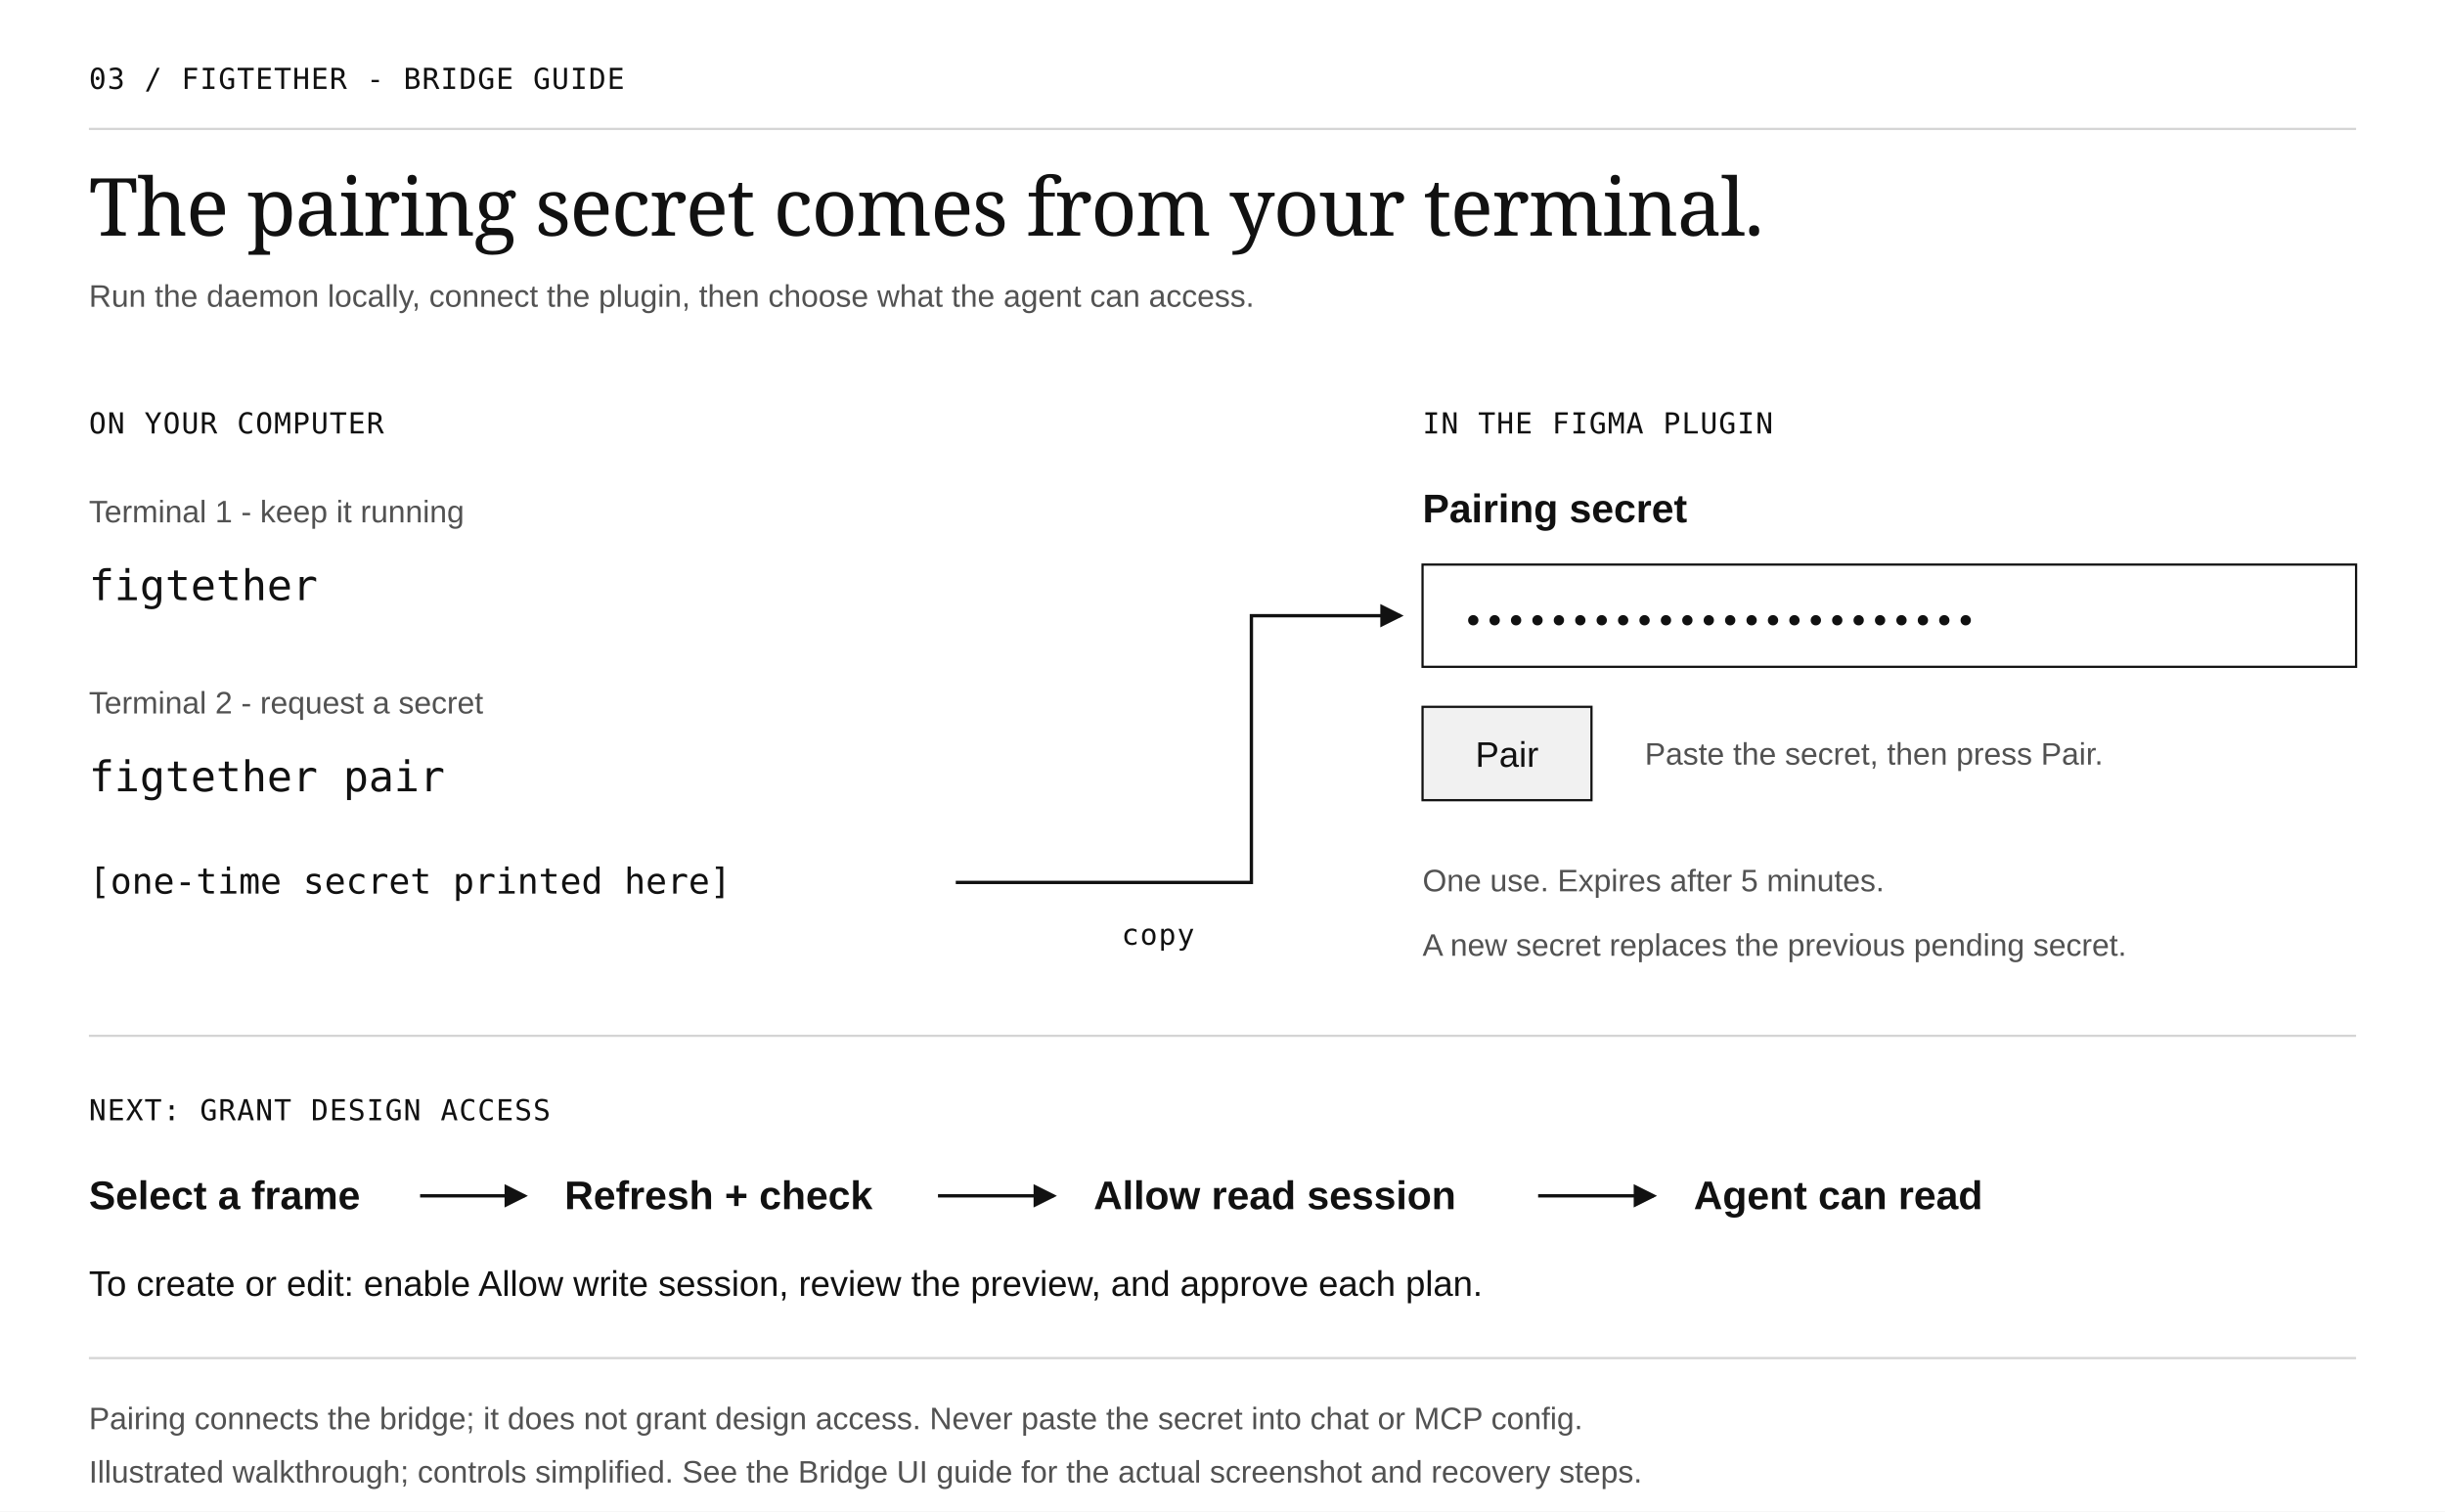
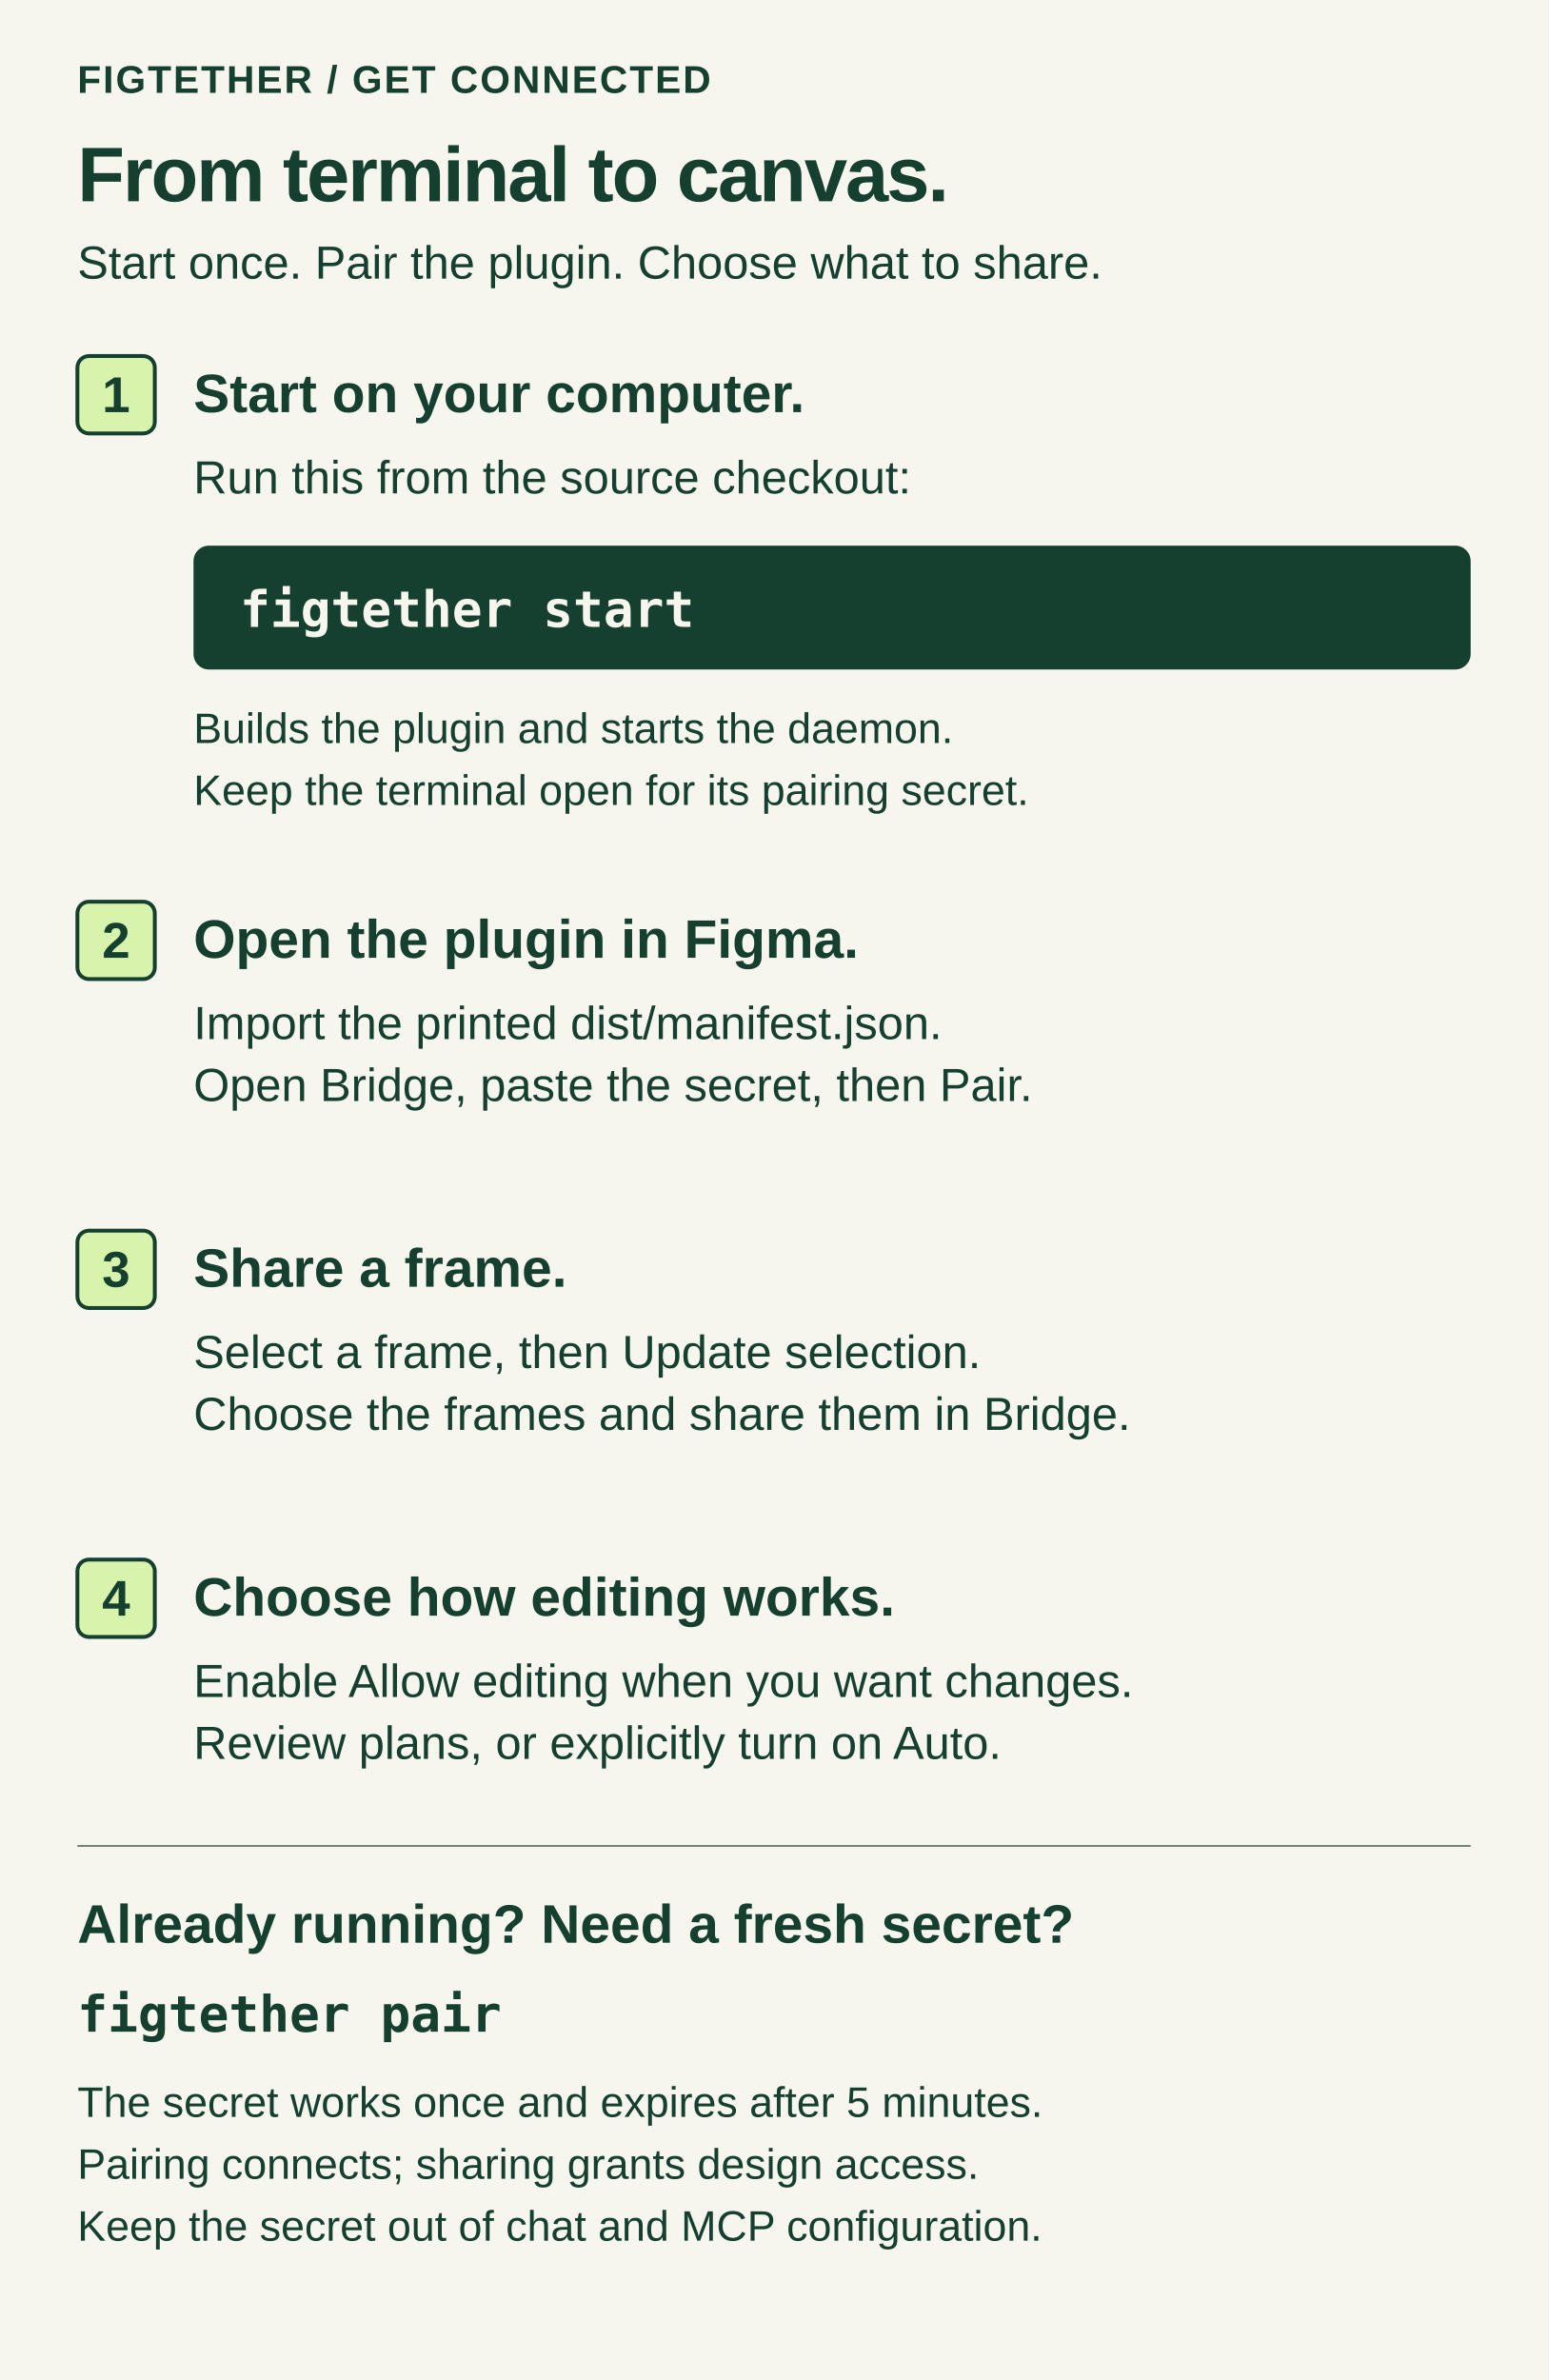
- <svg xmlns="http://www.w3.org/2000/svg" width="1100" height="680" viewBox="0 0 1100 680" role="img" aria-labelledby="title desc">
-   <style>text{fill:#111111;font-family:Arial,Helvetica,sans-serif;font-size:16px}.heading{font-family:Gelasio,Georgia,serif;font-size:36px;font-weight:400;letter-spacing:-.6px}.subhead{font-family:Gelasio,Georgia,serif;font-size:24px}.label{font-size:18px;font-weight:600}.body{font-size:16px}.small{font-size:14px;fill:#525252}.meta{font-family:"Ubuntu Mono",Consolas,monospace;font-size:13px;letter-spacing:.5px}.code{font-family:"Ubuntu Mono",Consolas,monospace;font-size:19px}.value{font-family:Consolas,monospace;font-size:16px}.warn{fill:#9a4b00;font-size:14px}</style>
-   <rect width="1100" height="680" fill="#ffffff" />
+ <svg xmlns="http://www.w3.org/2000/svg" width="800" height="1230" viewBox="0 0 800 1230" role="img" aria-labelledby="title desc">
+   <style>text{fill:#153f2e;font-family:Arial,Helvetica,sans-serif;font-size:24px}.heading{font-size:40px;font-weight:800;letter-spacing:-1px}.label{font-size:28px;font-weight:700}.body{font-size:24px}.small{font-size:22px}.meta{font-size:20px;font-weight:700;letter-spacing:1px}.code{font-family:Consolas,monospace;font-size:26px;font-weight:700}.value{font-size:32px;font-weight:700;font-variant-numeric:tabular-nums}.tick{font-size:20px}.step{font-size:26px;font-weight:800}</style>
+   <rect width="800" height="1230" fill="#f7f6ee" />
  <defs>
    <marker id="arrow" markerWidth="7" markerHeight="7" refX="6" refY="3.5" orient="auto">
-       <path d="M 0 0 L 7 3.5 L 0 7" fill="#111111" />
+       <path d="M 0 0 L 7 3.5 L 0 7" fill="#153f2e" />
    </marker>
  </defs>
-   <text x="40" y="40" class="meta">03 / FIGTETHER - BRIDGE GUIDE</text>
-   <path d="M 40 58 L 1060 58" stroke="#d4d4d4" />
-   <text x="40" y="106" class="heading">The pairing secret comes from your terminal.</text>
-   <text x="40" y="138" class="small">Run the daemon locally, connect the plugin, then choose what the agent can access.</text>
-   <text x="40" y="195" class="meta">ON YOUR COMPUTER</text>
-   <text x="640" y="195" class="meta">IN THE FIGMA PLUGIN</text>
-   <text x="40" y="235" class="small">Terminal 1 - keep it running</text>
-   <text x="40" y="270" class="code">figtether</text>
-   <text x="40" y="321" class="small">Terminal 2 - request a secret</text>
-   <text x="40" y="356" class="code">figtether pair</text>
-   <text x="40" y="402" class="value">[one-time secret printed here]</text>
-   <text x="640" y="235" class="label">Pairing secret</text>
-   <rect x="640" y="254" width="420" height="46" fill="#ffffff" stroke="#111111" />
-   <text x="658" y="285" class="value">••••••••••••••••••••••••</text>
-   <rect x="640" y="318" width="76" height="42" fill="#f1f1f1" stroke="#111111" />
-   <text x="678" y="345" class="body" text-anchor="middle">Pair</text>
-   <text x="740" y="344" class="small">Paste the secret, then press Pair.</text>
-   <path d="M 430 397 H 563 V 277 H 630" fill="none" stroke="#111111" stroke-width="1.5" marker-end="url(#arrow)" />
-   <text x="521" y="425" class="meta" text-anchor="middle">copy</text>
-   <text x="640" y="401" class="small">One use. Expires after 5 minutes.</text>
-   <text x="640" y="430" class="small">A new secret replaces the previous pending secret.</text>
-   <path d="M 40 466 L 1060 466" stroke="#d4d4d4" />
-   <text x="40" y="504" class="meta">NEXT: GRANT DESIGN ACCESS</text>
-   <text x="40" y="544" class="label">Select a frame</text>
-   <path d="M 189 538 H 236" fill="none" stroke="#111111" stroke-width="1.5" marker-end="url(#arrow)" />
-   <text x="254" y="544" class="label">Refresh + check</text>
-   <path d="M 422 538 H 474" fill="none" stroke="#111111" stroke-width="1.5" marker-end="url(#arrow)" />
-   <text x="492" y="544" class="label">Allow read session</text>
-   <path d="M 692 538 H 744" fill="none" stroke="#111111" stroke-width="1.5" marker-end="url(#arrow)" />
-   <text x="762" y="544" class="label">Agent can read</text>
-   <text x="40" y="583" class="body">To create or edit: enable Allow write session, review the preview, and approve each plan.</text>
-   <path d="M 40 611 L 1060 611" stroke="#d4d4d4" />
-   <text x="40" y="643" class="small">Pairing connects the bridge; it does not grant design access. Never paste the secret into chat or MCP config.</text>
-   <text x="40" y="667" class="small">Illustrated walkthrough; controls simplified. See the Bridge UI guide for the actual screenshot and recovery steps.</text>
+   <text x="40" y="48" class="meta">FIGTETHER / GET CONNECTED</text>
+   <text x="40" y="104" class="heading">From terminal to canvas.</text>
+   <text x="40" y="144" class="body">Start once. Pair the plugin. Choose what to share.</text>
+   <rect x="40" y="184" width="40" height="40" rx="6" fill="#d7f3ac" stroke="#153f2e" stroke-width="2" />
+   <text x="60" y="213" class="step" text-anchor="middle">1</text>
+   <text x="100" y="213" class="label">Start on your computer.</text>
+   <text x="100" y="255" class="body">Run this from the source checkout:</text>
+   <rect x="100" y="282" width="660" height="64" rx="8" fill="#153f2e" />
+   <text x="124" y="324" class="code" style="fill:#f7f6ee">figtether start</text>
+   <text x="100" y="384" class="small">Builds the plugin and starts the daemon.</text>
+   <text x="100" y="416" class="small">Keep the terminal open for its pairing secret.</text>
+   <rect x="40" y="466" width="40" height="40" rx="6" fill="#d7f3ac" stroke="#153f2e" stroke-width="2" />
+   <text x="60" y="495" class="step" text-anchor="middle">2</text>
+   <text x="100" y="495" class="label">Open the plugin in Figma.</text>
+   <text x="100" y="537" class="body">Import the printed dist/manifest.json.</text>
+   <text x="100" y="569" class="body">Open Bridge, paste the secret, then Pair.</text>
+   <rect x="40" y="636" width="40" height="40" rx="6" fill="#d7f3ac" stroke="#153f2e" stroke-width="2" />
+   <text x="60" y="665" class="step" text-anchor="middle">3</text>
+   <text x="100" y="665" class="label">Share a frame.</text>
+   <text x="100" y="707" class="body">Select a frame, then Update selection.</text>
+   <text x="100" y="739" class="body">Choose the frames and share them in Bridge.</text>
+   <rect x="40" y="806" width="40" height="40" rx="6" fill="#d7f3ac" stroke="#153f2e" stroke-width="2" />
+   <text x="60" y="835" class="step" text-anchor="middle">4</text>
+   <text x="100" y="835" class="label">Choose how editing works.</text>
+   <text x="100" y="877" class="body">Enable Allow editing when you want changes.</text>
+   <text x="100" y="909" class="body">Review plans, or explicitly turn on Auto.</text>
+   <path d="M 40 954 L 760 954" fill="none" stroke="#748375" />
+   <text x="40" y="1004" class="label">Already running? Need a fresh secret?</text>
+   <text x="40" y="1050" class="code">figtether pair</text>
+   <text x="40" y="1094" class="small">The secret works once and expires after 5 minutes.</text>
+   <text x="40" y="1126" class="small">Pairing connects; sharing grants design access.</text>
+   <text x="40" y="1158" class="small">Keep the secret out of chat and MCP configuration.</text>
</svg>
